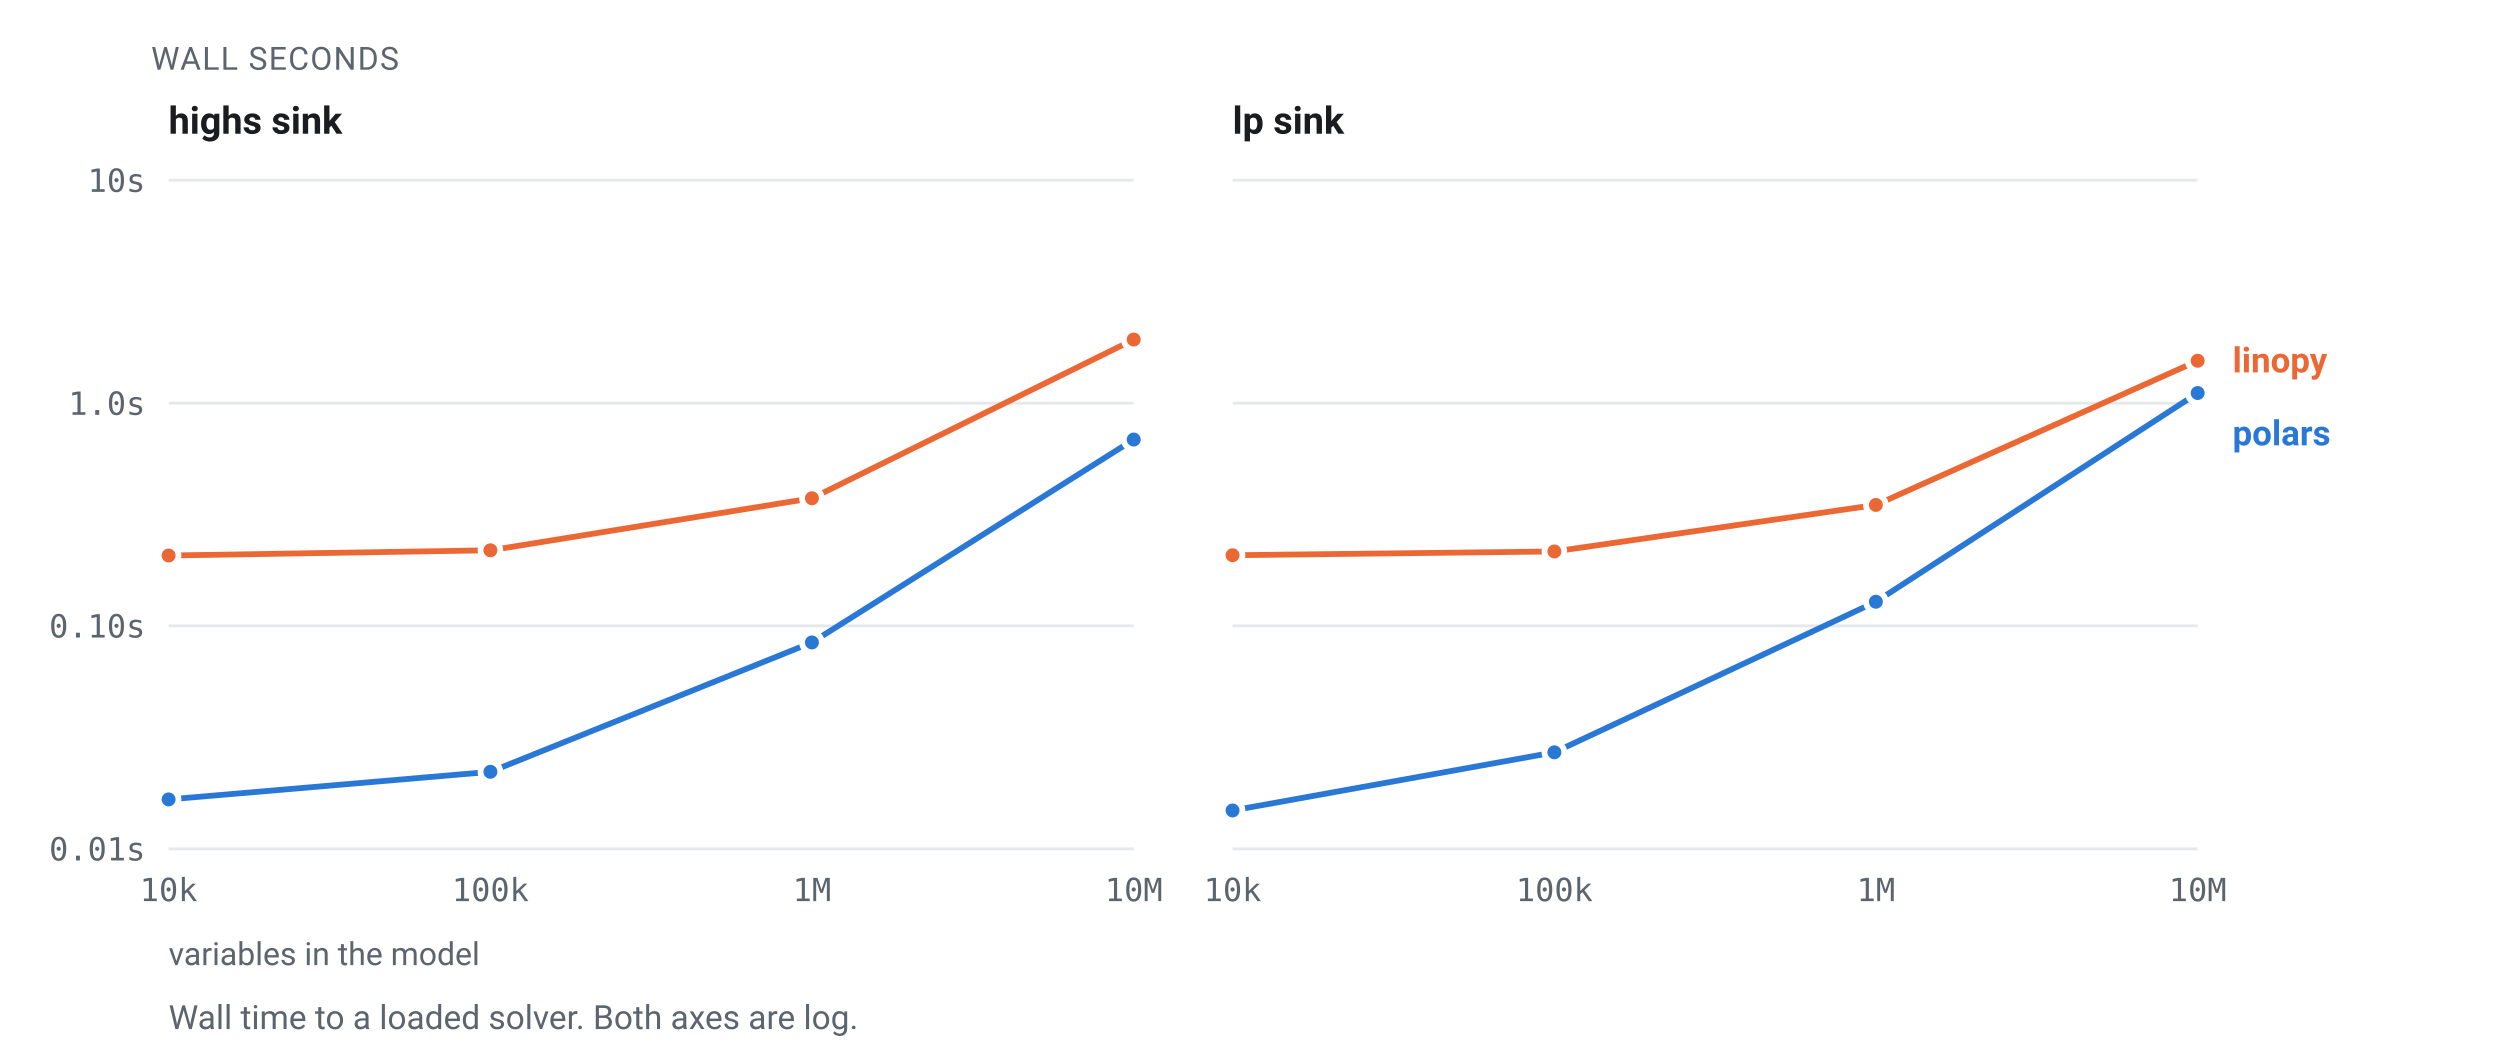
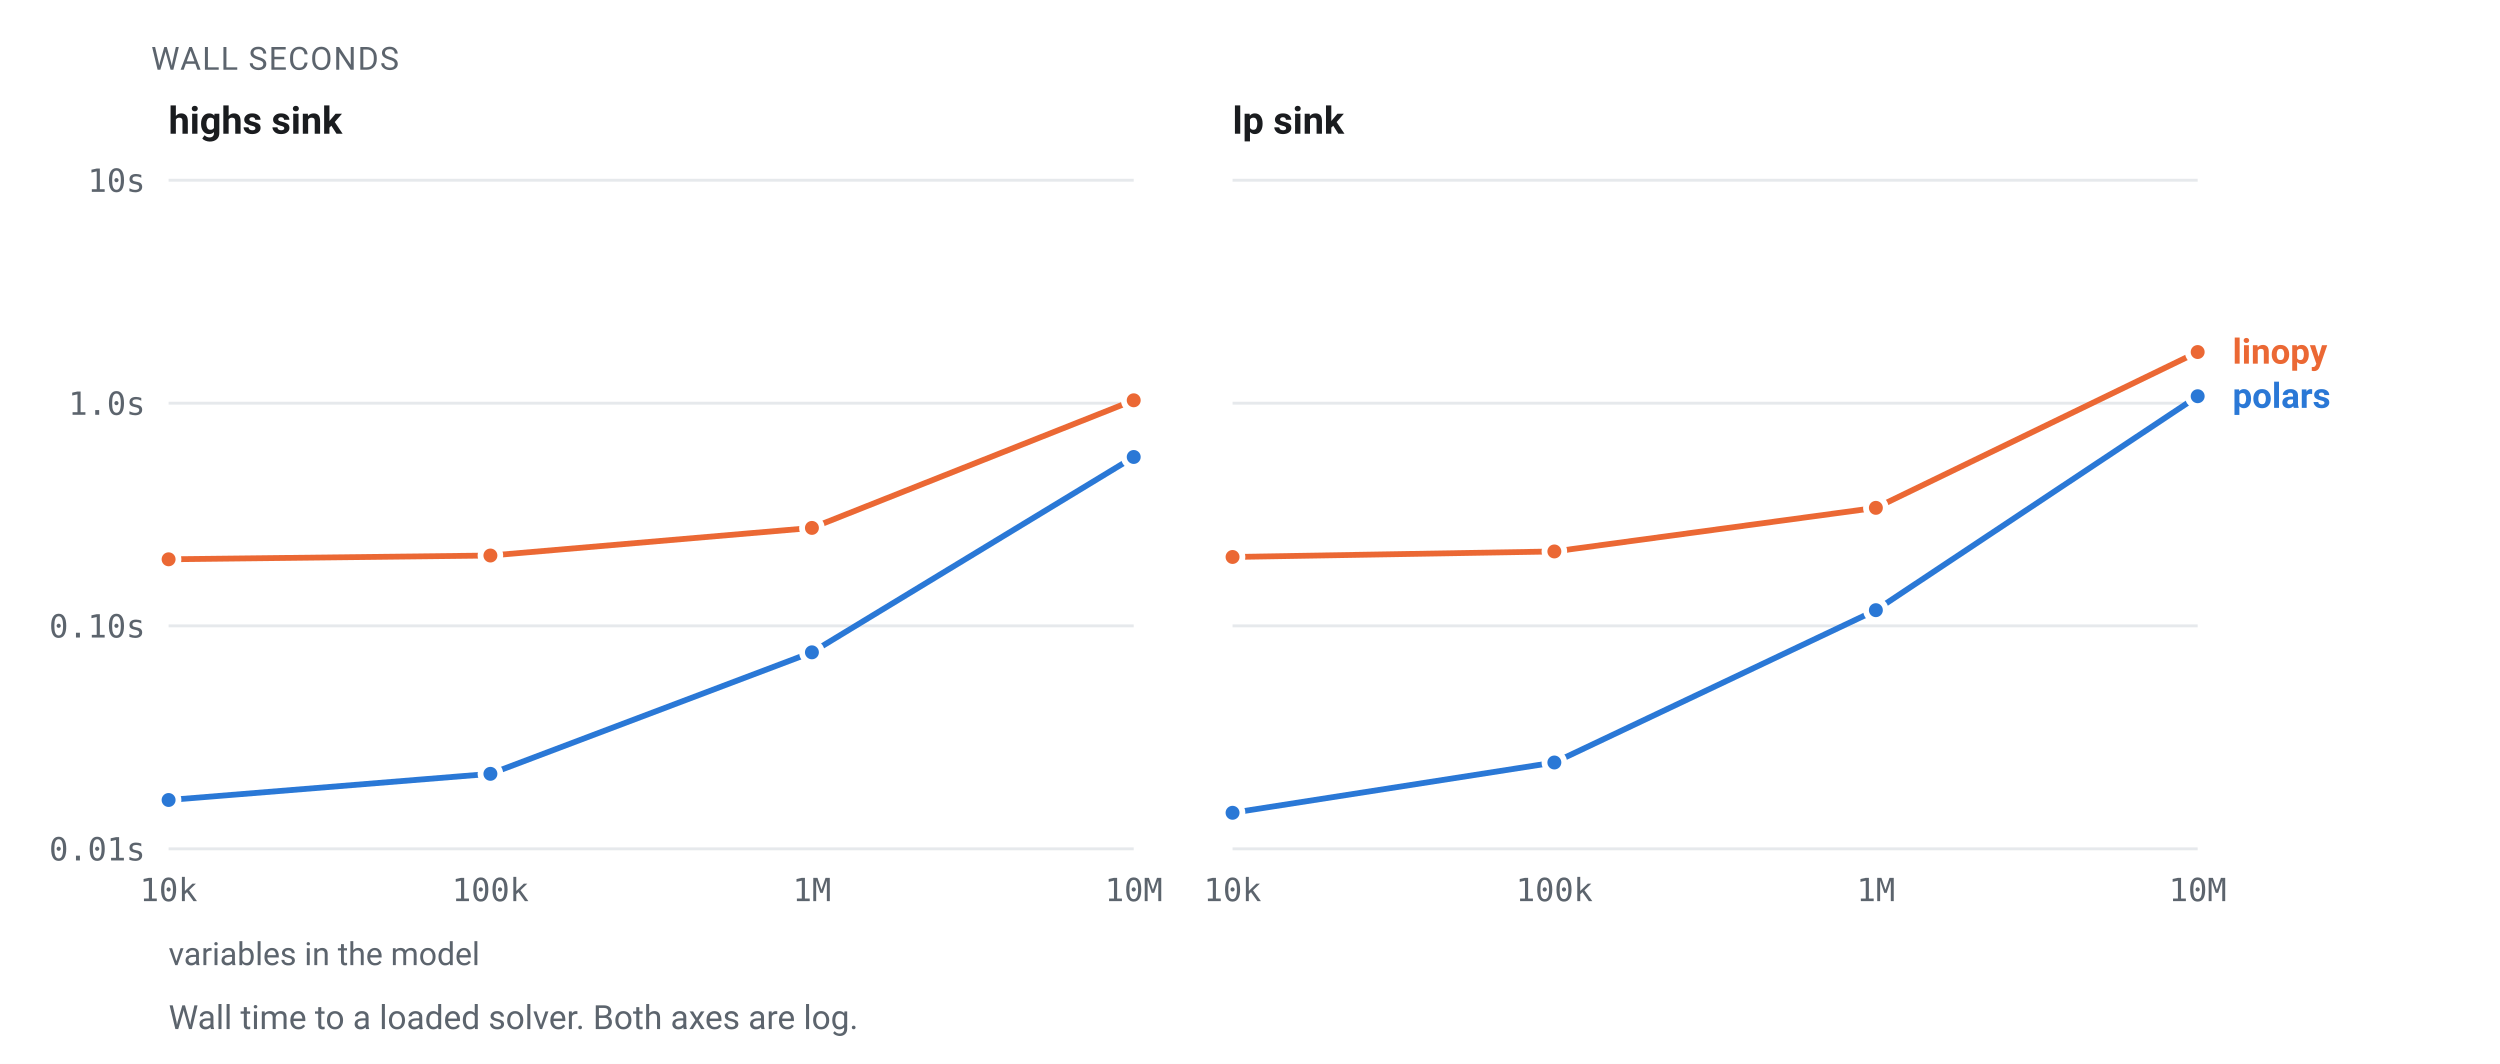
<svg xmlns="http://www.w3.org/2000/svg" viewBox="0 0 860 366" width="860" height="366" font-family="system-ui, -apple-system, 'Segoe UI', Roboto, sans-serif" role="img" aria-label="Wall time to a loaded solver. Both axes are log.">
  <rect width="860" height="366" fill="#ffffff" />
  <text x="58" y="46" font-size="13" font-weight="600" fill="#1a1c1f">highs sink</text>
  <line x1="58" y1="292.0" x2="390" y2="292.0" stroke="#e6e9ec" stroke-width="1" />
  <text x="50" y="296.0" font-size="11" text-anchor="end" font-family="ui-monospace, 'JetBrains Mono', 'SF Mono', Menlo, monospace" fill="#5c646d">0.01s</text>
  <line x1="58" y1="215.3" x2="390" y2="215.3" stroke="#e6e9ec" stroke-width="1" />
  <text x="50" y="219.3" font-size="11" text-anchor="end" font-family="ui-monospace, 'JetBrains Mono', 'SF Mono', Menlo, monospace" fill="#5c646d">0.10s</text>
  <line x1="58" y1="138.7" x2="390" y2="138.7" stroke="#e6e9ec" stroke-width="1" />
  <text x="50" y="142.7" font-size="11" text-anchor="end" font-family="ui-monospace, 'JetBrains Mono', 'SF Mono', Menlo, monospace" fill="#5c646d">1.0s</text>
  <line x1="58" y1="62.0" x2="390" y2="62.0" stroke="#e6e9ec" stroke-width="1" />
  <text x="50" y="66.0" font-size="11" text-anchor="end" font-family="ui-monospace, 'JetBrains Mono', 'SF Mono', Menlo, monospace" fill="#5c646d">10s</text>
  <text x="58.0" y="310" font-size="11" text-anchor="middle" font-family="ui-monospace, 'JetBrains Mono', 'SF Mono', Menlo, monospace" fill="#5c646d">10k</text>
  <text x="168.7" y="310" font-size="11" text-anchor="middle" font-family="ui-monospace, 'JetBrains Mono', 'SF Mono', Menlo, monospace" fill="#5c646d">100k</text>
  <text x="279.3" y="310" font-size="11" text-anchor="middle" font-family="ui-monospace, 'JetBrains Mono', 'SF Mono', Menlo, monospace" fill="#5c646d">1M</text>
  <text x="390.0" y="310" font-size="11" text-anchor="middle" font-family="ui-monospace, 'JetBrains Mono', 'SF Mono', Menlo, monospace" fill="#5c646d">10M</text>
-   <path d="M58.0,275.0 L168.7,265.5 L279.3,221.0 L390.0,151.2" fill="none" stroke="#2a78d6" stroke-width="2" stroke-linejoin="round" stroke-linecap="round" />
-   <circle cx="58.0" cy="275.0" r="3.4" fill="#2a78d6" stroke="#ffffff" stroke-width="2" />
-   <circle cx="168.7" cy="265.5" r="3.4" fill="#2a78d6" stroke="#ffffff" stroke-width="2" />
-   <circle cx="279.3" cy="221.0" r="3.4" fill="#2a78d6" stroke="#ffffff" stroke-width="2" />
-   <circle cx="390.0" cy="151.2" r="3.4" fill="#2a78d6" stroke="#ffffff" stroke-width="2" />
-   <path d="M58.0,191.1 L168.7,189.3 L279.3,171.4 L390.0,116.8" fill="none" stroke="#eb6834" stroke-width="2" stroke-linejoin="round" stroke-linecap="round" />
-   <circle cx="58.0" cy="191.1" r="3.4" fill="#eb6834" stroke="#ffffff" stroke-width="2" />
-   <circle cx="168.7" cy="189.3" r="3.4" fill="#eb6834" stroke="#ffffff" stroke-width="2" />
-   <circle cx="279.3" cy="171.4" r="3.4" fill="#eb6834" stroke="#ffffff" stroke-width="2" />
-   <circle cx="390.0" cy="116.8" r="3.4" fill="#eb6834" stroke="#ffffff" stroke-width="2" />
+   <path d="M58.0,275.2 L168.7,266.2 L279.3,224.4 L390.0,157.2" fill="none" stroke="#2a78d6" stroke-width="2" stroke-linejoin="round" stroke-linecap="round" />
+   <circle cx="58.0" cy="275.2" r="3.4" fill="#2a78d6" stroke="#ffffff" stroke-width="2" />
+   <circle cx="168.7" cy="266.2" r="3.4" fill="#2a78d6" stroke="#ffffff" stroke-width="2" />
+   <circle cx="279.3" cy="224.4" r="3.4" fill="#2a78d6" stroke="#ffffff" stroke-width="2" />
+   <circle cx="390.0" cy="157.2" r="3.4" fill="#2a78d6" stroke="#ffffff" stroke-width="2" />
+   <path d="M58.0,192.4 L168.7,191.1 L279.3,181.6 L390.0,137.7" fill="none" stroke="#eb6834" stroke-width="2" stroke-linejoin="round" stroke-linecap="round" />
+   <circle cx="58.0" cy="192.4" r="3.4" fill="#eb6834" stroke="#ffffff" stroke-width="2" />
+   <circle cx="168.7" cy="191.1" r="3.4" fill="#eb6834" stroke="#ffffff" stroke-width="2" />
+   <circle cx="279.3" cy="181.6" r="3.4" fill="#eb6834" stroke="#ffffff" stroke-width="2" />
+   <circle cx="390.0" cy="137.7" r="3.4" fill="#eb6834" stroke="#ffffff" stroke-width="2" />
  <text x="424" y="46" font-size="13" font-weight="600" fill="#1a1c1f">lp sink</text>
  <line x1="424" y1="292.0" x2="756" y2="292.0" stroke="#e6e9ec" stroke-width="1" />
  <line x1="424" y1="215.3" x2="756" y2="215.3" stroke="#e6e9ec" stroke-width="1" />
  <line x1="424" y1="138.7" x2="756" y2="138.7" stroke="#e6e9ec" stroke-width="1" />
  <line x1="424" y1="62.0" x2="756" y2="62.0" stroke="#e6e9ec" stroke-width="1" />
  <text x="424.0" y="310" font-size="11" text-anchor="middle" font-family="ui-monospace, 'JetBrains Mono', 'SF Mono', Menlo, monospace" fill="#5c646d">10k</text>
  <text x="534.7" y="310" font-size="11" text-anchor="middle" font-family="ui-monospace, 'JetBrains Mono', 'SF Mono', Menlo, monospace" fill="#5c646d">100k</text>
  <text x="645.3" y="310" font-size="11" text-anchor="middle" font-family="ui-monospace, 'JetBrains Mono', 'SF Mono', Menlo, monospace" fill="#5c646d">1M</text>
  <text x="756.0" y="310" font-size="11" text-anchor="middle" font-family="ui-monospace, 'JetBrains Mono', 'SF Mono', Menlo, monospace" fill="#5c646d">10M</text>
-   <path d="M424.0,278.8 L534.7,258.8 L645.3,207.0 L756.0,135.2" fill="none" stroke="#2a78d6" stroke-width="2" stroke-linejoin="round" stroke-linecap="round" />
-   <circle cx="424.0" cy="278.8" r="3.4" fill="#2a78d6" stroke="#ffffff" stroke-width="2" />
-   <circle cx="534.7" cy="258.8" r="3.4" fill="#2a78d6" stroke="#ffffff" stroke-width="2" />
-   <circle cx="645.3" cy="207.0" r="3.4" fill="#2a78d6" stroke="#ffffff" stroke-width="2" />
-   <circle cx="756.0" cy="135.2" r="3.4" fill="#2a78d6" stroke="#ffffff" stroke-width="2" />
-   <path d="M424.0,191.0 L534.7,189.7 L645.3,173.7 L756.0,124.1" fill="none" stroke="#eb6834" stroke-width="2" stroke-linejoin="round" stroke-linecap="round" />
-   <circle cx="424.0" cy="191.0" r="3.4" fill="#eb6834" stroke="#ffffff" stroke-width="2" />
+   <path d="M424.0,279.6 L534.7,262.3 L645.3,209.9 L756.0,136.3" fill="none" stroke="#2a78d6" stroke-width="2" stroke-linejoin="round" stroke-linecap="round" />
+   <circle cx="424.0" cy="279.6" r="3.4" fill="#2a78d6" stroke="#ffffff" stroke-width="2" />
+   <circle cx="534.7" cy="262.3" r="3.4" fill="#2a78d6" stroke="#ffffff" stroke-width="2" />
+   <circle cx="645.3" cy="209.9" r="3.4" fill="#2a78d6" stroke="#ffffff" stroke-width="2" />
+   <circle cx="756.0" cy="136.3" r="3.4" fill="#2a78d6" stroke="#ffffff" stroke-width="2" />
+   <path d="M424.0,191.6 L534.7,189.7 L645.3,174.7 L756.0,121.1" fill="none" stroke="#eb6834" stroke-width="2" stroke-linejoin="round" stroke-linecap="round" />
+   <circle cx="424.0" cy="191.6" r="3.4" fill="#eb6834" stroke="#ffffff" stroke-width="2" />
  <circle cx="534.7" cy="189.7" r="3.4" fill="#eb6834" stroke="#ffffff" stroke-width="2" />
-   <circle cx="645.3" cy="173.7" r="3.4" fill="#eb6834" stroke="#ffffff" stroke-width="2" />
-   <circle cx="756.0" cy="124.1" r="3.4" fill="#eb6834" stroke="#ffffff" stroke-width="2" />
-   <text x="768.0" y="128.1" font-size="12" font-weight="600" fill="#eb6834">linopy</text>
-   <text x="768.0" y="153.2" font-size="12" font-weight="600" fill="#2a78d6">polars</text>
+   <circle cx="645.3" cy="174.7" r="3.4" fill="#eb6834" stroke="#ffffff" stroke-width="2" />
+   <circle cx="756.0" cy="121.1" r="3.4" fill="#eb6834" stroke="#ffffff" stroke-width="2" />
+   <text x="768.0" y="125.1" font-size="12" font-weight="600" fill="#eb6834">linopy</text>
+   <text x="768.0" y="140.3" font-size="12" font-weight="600" fill="#2a78d6">polars</text>
  <text x="58" y="332" font-size="11" fill="#5c646d">variables in the model</text>
  <text x="52" y="24" font-size="11" letter-spacing="0.04em" fill="#5c646d">WALL SECONDS</text>
  <text x="58" y="354" font-size="11.5" fill="#5c646d">Wall time to a loaded solver. Both axes are log.</text>
</svg>
